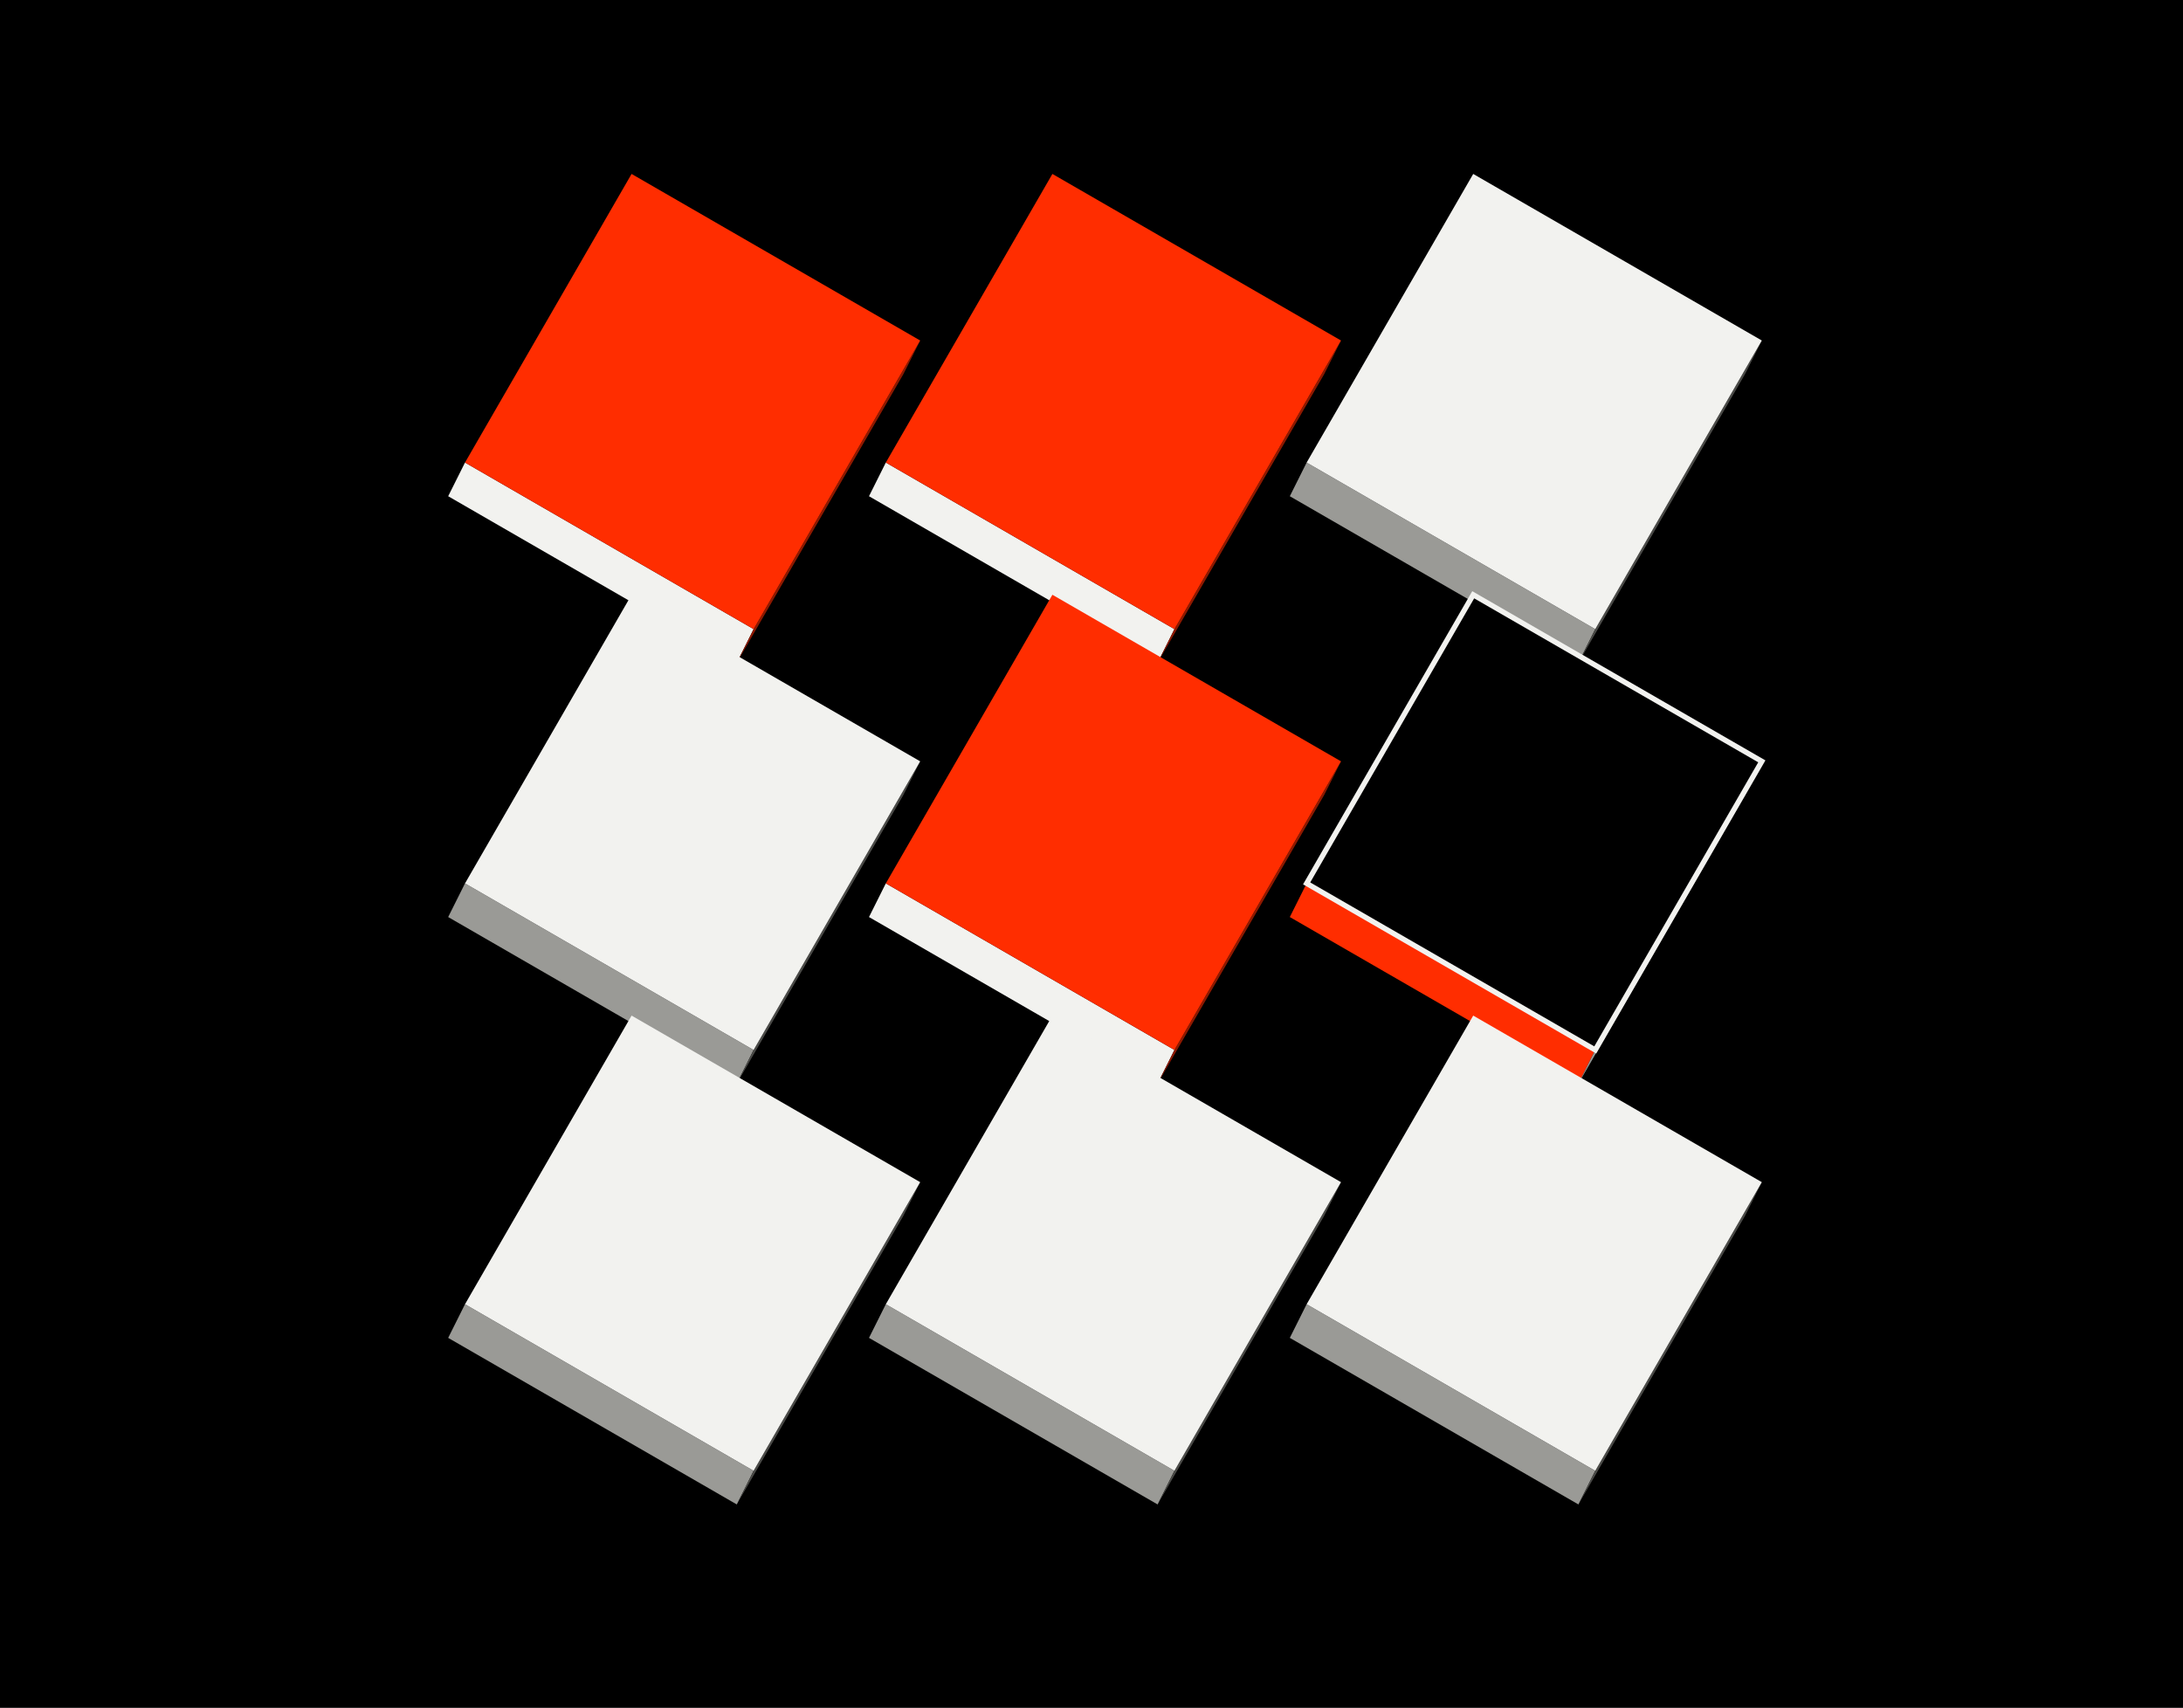
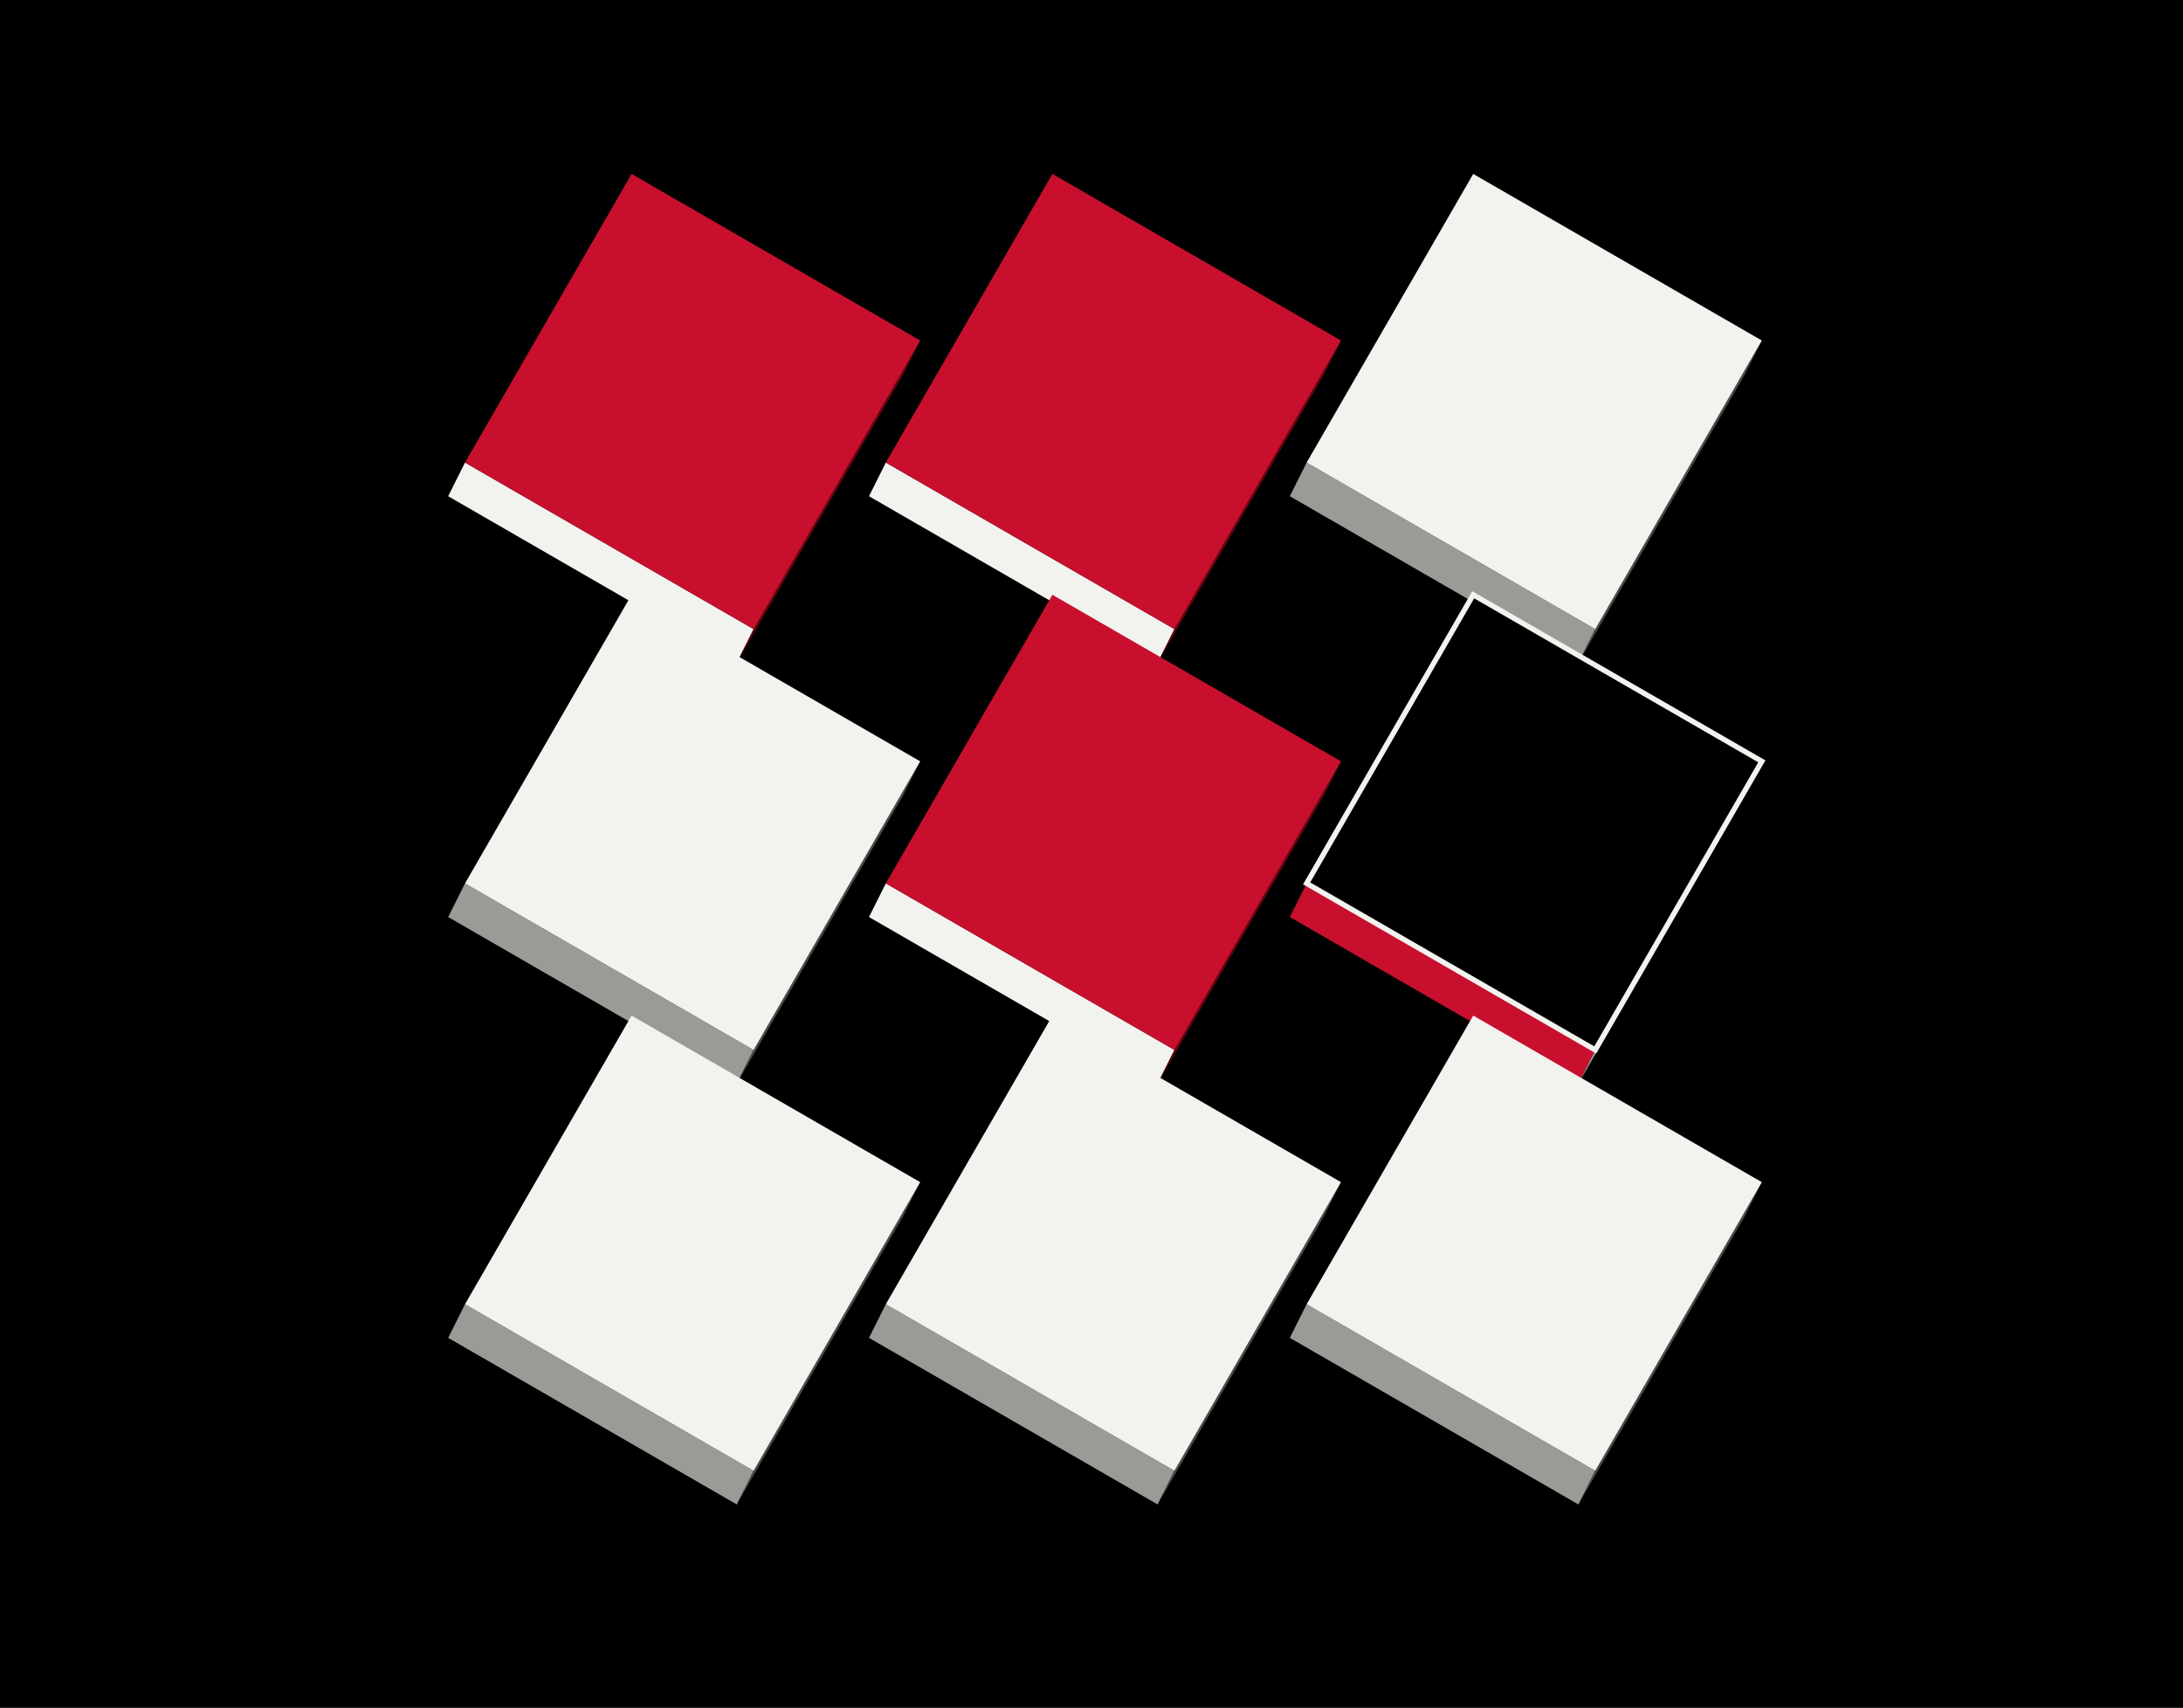
<svg xmlns="http://www.w3.org/2000/svg" width="1245" height="974" viewBox="165 31 1245 974">
  <defs>
    <linearGradient id="g" x1="0" y1="0" x2="1" y2="1">
      <stop offset="0" stop-color="#f2f2ef" />
      <stop offset="1" stop-color="#9a9a96" />
    </linearGradient>
  </defs>
  <rect id="background" x="165" y="31" width="1245" height="974" fill="#000000" />
  <g id="slab-0">
    <polygon id="slab-0-side-0" points="594.8,389.8 430.2,294.8 420.6,314.0 585.2,409.0" fill="#f2f2ef" />
-     <polygon id="slab-0-side-1" points="689.8,225.2 594.8,389.8 585.2,409.0 680.2,244.4" fill="#8f1900" />
-     <polygon id="slab-0-face" points="525.2,130.2 689.8,225.2 594.8,389.8 430.2,294.8" fill="#ff2d00" />
+     <polygon id="slab-0-side-1" points="689.8,225.2 594.8,389.8 585.2,409.0 680.2,244.4" fill="#62060f" />
+     <polygon id="slab-0-face" points="525.2,130.2 689.8,225.2 594.8,389.8 430.2,294.8" fill="#c8102e" />
  </g>
  <g id="slab-1">
    <polygon id="slab-1-side-0" points="834.8,389.8 670.2,294.8 660.6,314.0 825.2,409.0" fill="#f2f2ef" />
-     <polygon id="slab-1-side-1" points="929.8,225.2 834.8,389.8 825.2,409.0 920.2,244.4" fill="#8f1900" />
-     <polygon id="slab-1-face" points="765.2,130.2 929.8,225.2 834.8,389.8 670.2,294.8" fill="#ff2d00" />
+     <polygon id="slab-1-side-1" points="929.8,225.2 834.8,389.8 825.2,409.0 920.2,244.4" fill="#62060f" />
+     <polygon id="slab-1-face" points="765.2,130.2 929.8,225.2 834.8,389.8 670.2,294.8" fill="#c8102e" />
  </g>
  <g id="slab-2">
    <polygon id="slab-2-side-0" points="1074.8,389.8 910.2,294.8 900.6,314.0 1065.2,409.0" fill="#9a9a96" />
    <polygon id="slab-2-side-1" points="1169.8,225.2 1074.8,389.8 1065.2,409.0 1160.2,244.4" fill="#4a4a47" />
    <polygon id="slab-2-face" points="1005.2,130.2 1169.8,225.2 1074.8,389.8 910.2,294.8" fill="#f2f2ef" />
  </g>
  <g id="slab-3">
    <polygon id="slab-3-side-0" points="594.8,629.8 430.2,534.8 420.6,554.0 585.2,649.0" fill="#9a9a96" />
    <polygon id="slab-3-side-1" points="689.8,465.2 594.8,629.8 585.2,649.0 680.2,484.4" fill="#4a4a47" />
    <polygon id="slab-3-face" points="525.2,370.2 689.8,465.2 594.8,629.8 430.2,534.8" fill="#f2f2ef" />
  </g>
  <g id="slab-4">
    <polygon id="slab-4-side-0" points="834.8,629.8 670.2,534.8 660.6,554.0 825.2,649.0" fill="#f2f2ef" />
-     <polygon id="slab-4-side-1" points="929.8,465.2 834.8,629.8 825.2,649.0 920.2,484.4" fill="#8f1900" />
-     <polygon id="slab-4-face" points="765.2,370.2 929.8,465.2 834.8,629.8 670.2,534.8" fill="#ff2d00" />
+     <polygon id="slab-4-side-1" points="929.8,465.2 834.8,629.8 825.2,649.0 920.2,484.4" fill="#62060f" />
+     <polygon id="slab-4-face" points="765.2,370.2 929.8,465.2 834.8,629.8 670.2,534.8" fill="#c8102e" />
  </g>
  <g id="slab-5">
-     <polygon id="slab-5-side-0" points="1074.8,629.8 910.2,534.8 900.6,554.0 1065.2,649.0" fill="#ff2d00" />
+     <polygon id="slab-5-side-0" points="1074.8,629.8 910.2,534.8 900.6,554.0 1065.2,649.0" fill="#c8102e" />
    <polygon id="slab-5-side-1" points="1169.8,465.2 1074.8,629.8 1065.2,649.0 1160.2,484.4" fill="#9a9a96" />
    <polygon id="slab-5-face" points="1005.2,370.2 1169.8,465.2 1074.8,629.8 910.2,534.8" fill="#000000" stroke="#f2f2ef" stroke-width="3" stroke-linejoin="miter" />
  </g>
  <g id="slab-6">
    <polygon id="slab-6-side-0" points="594.8,869.8 430.2,774.8 420.6,794.0 585.2,889.0" fill="#9a9a96" />
    <polygon id="slab-6-side-1" points="689.8,705.2 594.8,869.8 585.2,889.0 680.2,724.4" fill="#4a4a47" />
    <polygon id="slab-6-face" points="525.2,610.2 689.8,705.2 594.8,869.8 430.2,774.8" fill="#f2f2ef" />
  </g>
  <g id="slab-7">
    <polygon id="slab-7-side-0" points="834.8,869.8 670.2,774.8 660.6,794.0 825.2,889.0" fill="#9a9a96" />
    <polygon id="slab-7-side-1" points="929.8,705.2 834.8,869.8 825.2,889.0 920.2,724.4" fill="#4a4a47" />
    <polygon id="slab-7-face" points="765.2,610.2 929.8,705.2 834.8,869.8 670.2,774.8" fill="#f2f2ef" />
  </g>
  <g id="slab-8">
    <polygon id="slab-8-side-0" points="1074.8,869.8 910.2,774.8 900.6,794.0 1065.2,889.0" fill="#9a9a96" />
    <polygon id="slab-8-side-1" points="1169.8,705.2 1074.8,869.8 1065.2,889.0 1160.2,724.4" fill="#4a4a47" />
    <polygon id="slab-8-face" points="1005.2,610.2 1169.8,705.2 1074.8,869.8 910.2,774.8" fill="#f2f2ef" />
  </g>
</svg>
